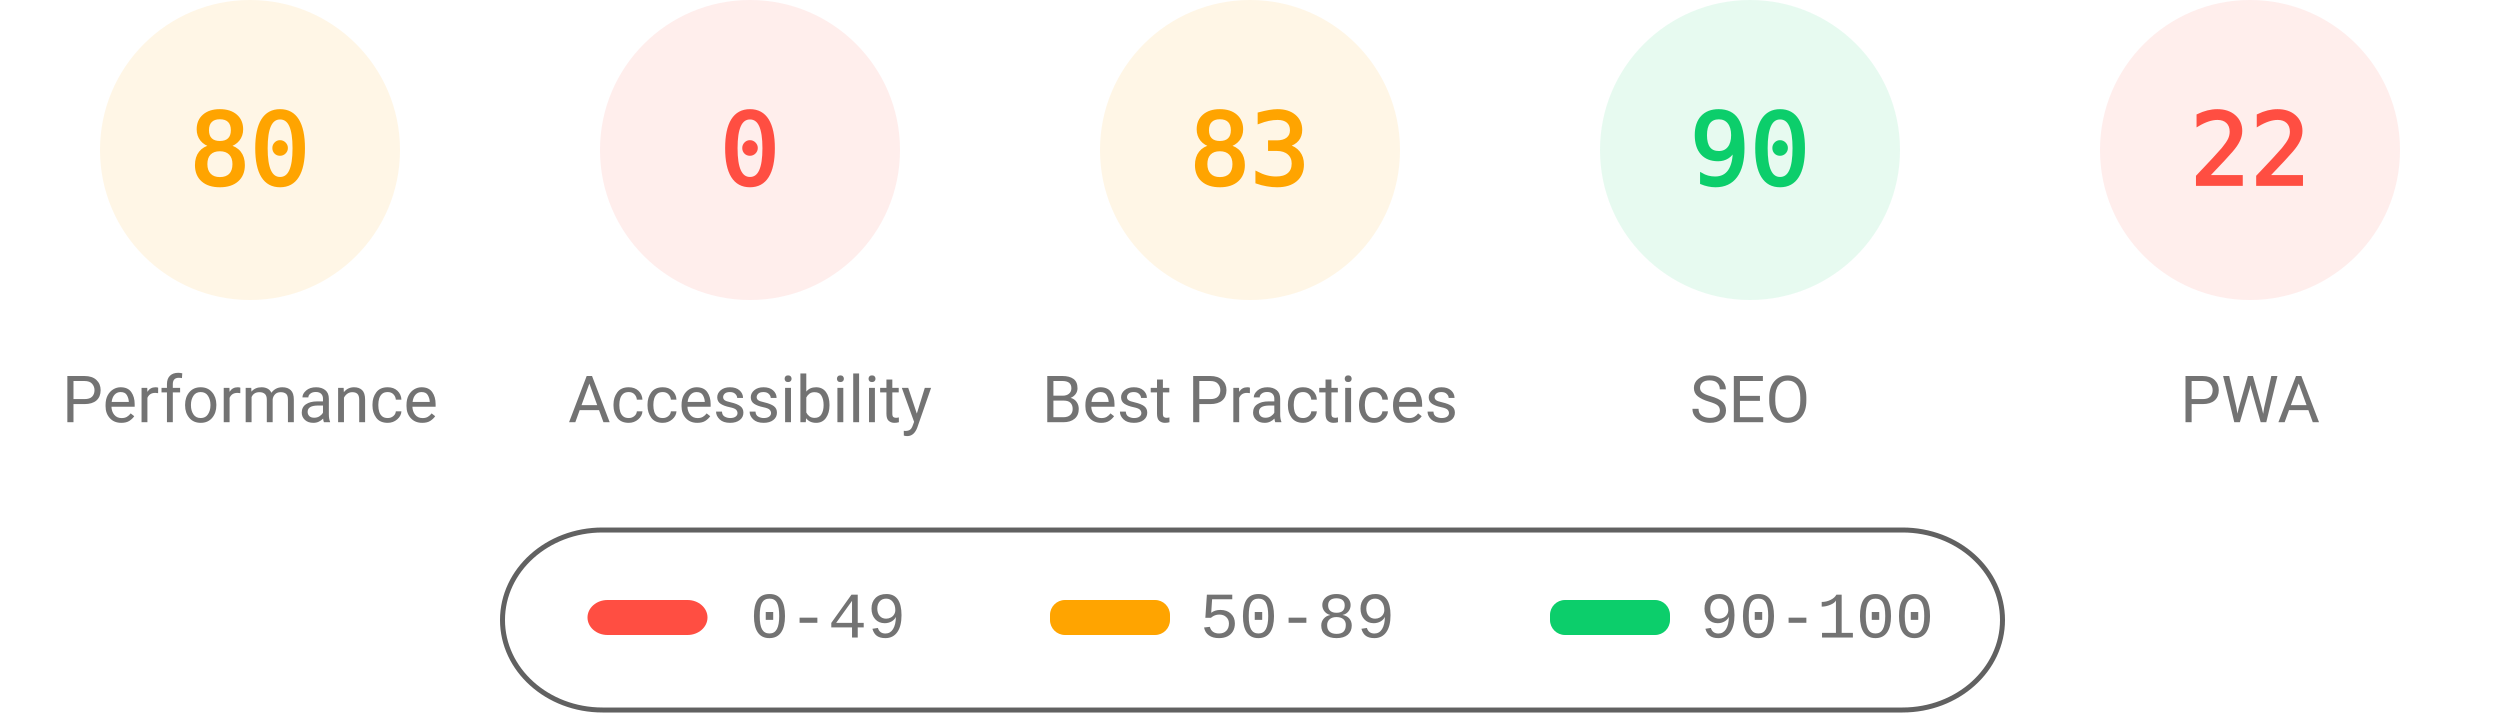
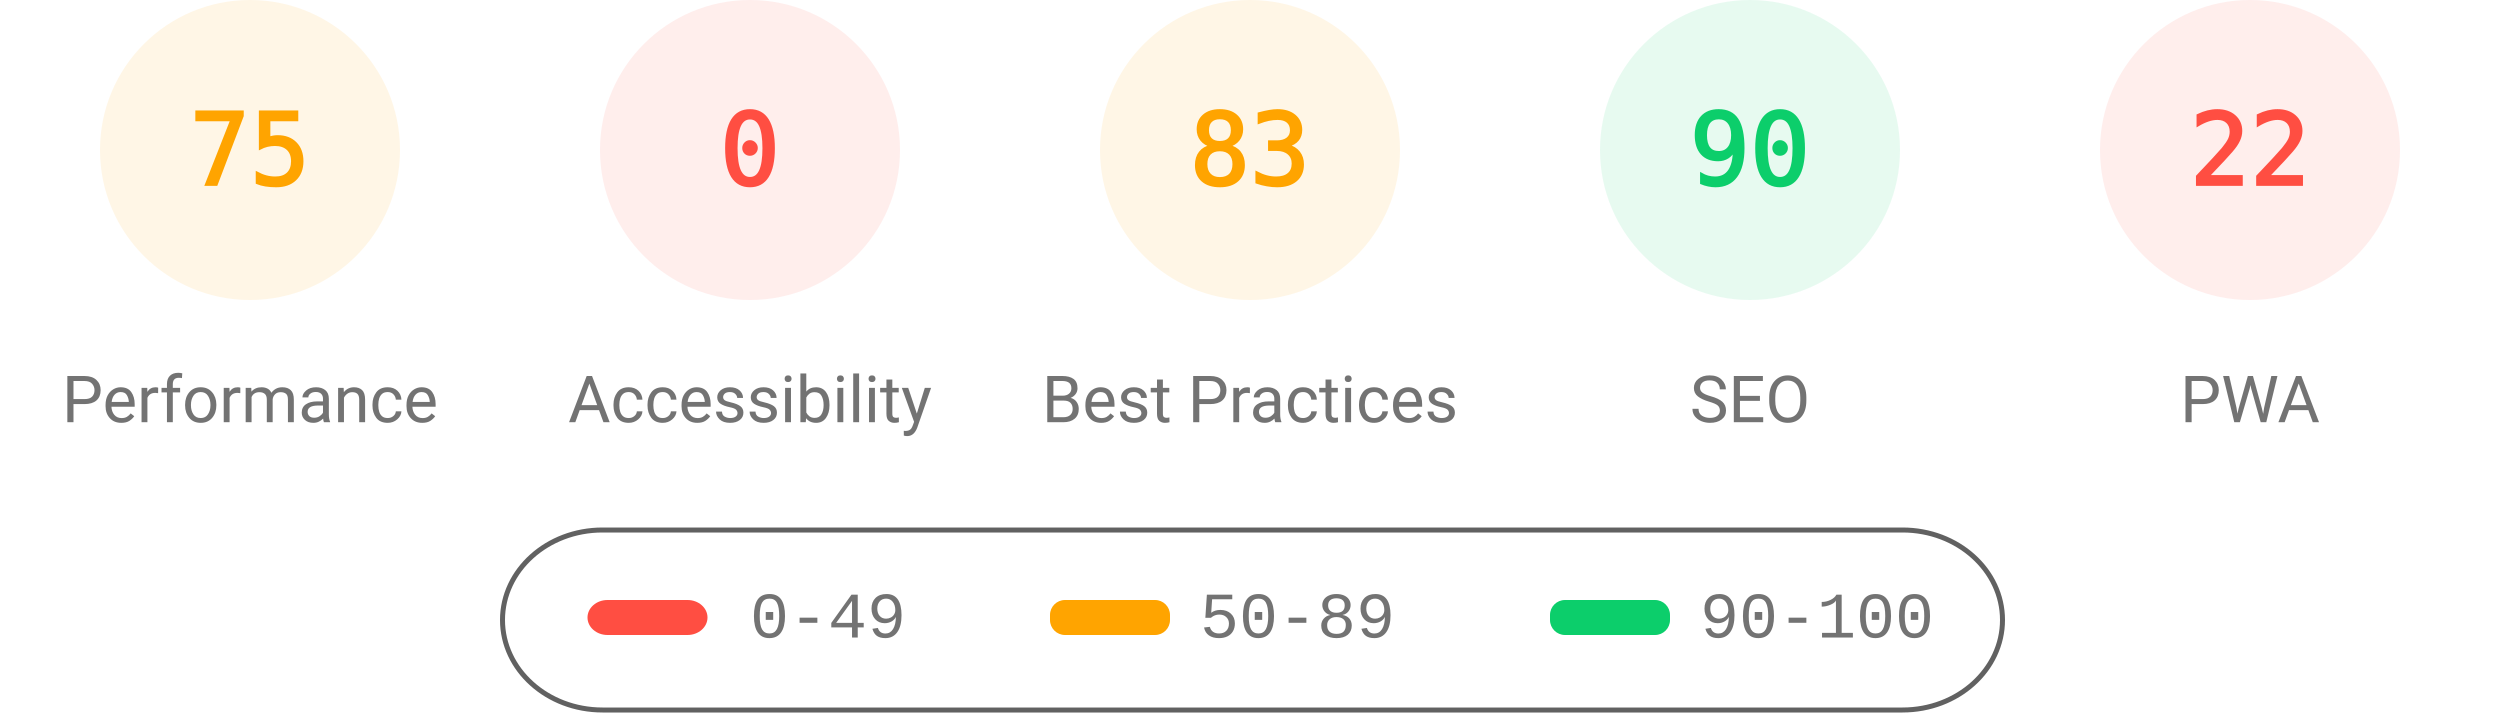
<svg xmlns="http://www.w3.org/2000/svg" fill="none" width="1000" height="285">
  <style>.gauge-base{opacity:.1}.gauge-arc{fill:none;animation-delay:250ms;stroke-linecap:round;transform:rotate(-90deg);transform-origin:100px 60px;animation:load-gauge 1s ease forwards}.guage-text{font-size:40px;font-family:monospace;text-align:center}.guage-red{color:#ff4e42;fill:#ff4e42;stroke:#ff4e42}.guage-orange{color:#ffa400;fill:#ffa400;stroke:#ffa400}.guage-green{color:#0cce6b;fill:#0cce6b;stroke:#0cce6b}.guage-undefined{color:#5c5c5c;fill:#5c5c5c;stroke:#5c5c5c}.guage-title{color:#737373;fill:#737373;stroke:none;font-size:26px;line-height:26px;font-family:Roboto,Halvetica,Arial,sans-serif}@keyframes load-gauge{from{stroke-dasharray:0 352.858}}</style>
  <svg class="guage-div guage-perf guage-orange" viewBox="0 0 200 200" width="200" height="200">
    <circle class="gauge-base" r="56" cx="100" cy="60" stroke-width="8" />
-     <circle class="gauge-arc guage-arc-1" r="56" cx="100" cy="60" stroke-width="8" style="stroke-dasharray:281.486,351.858" />
-     <text class="guage-text" x="100" y="60" alignment-baseline="central" dominant-baseline="central" text-anchor="middle">80</text>
+     <circle class="gauge-arc guage-arc-1" r="56" cx="100" cy="60" stroke-width="8" style="stroke-dasharray:263.893,351.858" />
+     <text class="guage-text" x="100" y="60" alignment-baseline="central" dominant-baseline="central" text-anchor="middle">75</text>
    <text class="guage-title" x="100" y="160" alignment-baseline="central" dominant-baseline="central" text-anchor="middle">Performance</text>
  </svg>
  <svg class="guage-div guage-acc guage-red" viewBox="0 0 200 200" width="200" height="200" x="200">
    <circle class="gauge-base" r="56" cx="100" cy="60" stroke-width="8" />
    <circle class="gauge-arc guage-arc-2" r="56" cx="100" cy="60" stroke-width="8" style="stroke-dasharray:0,351.858" />
    <text class="guage-text" x="100" y="60" alignment-baseline="central" dominant-baseline="central" text-anchor="middle">0</text>
    <text class="guage-title" x="100" y="160" alignment-baseline="central" dominant-baseline="central" text-anchor="middle">Accessibility</text>
  </svg>
  <svg class="guage-div guage-best guage-orange" viewBox="0 0 200 200" width="200" height="200" x="400">
    <circle class="gauge-base" r="56" cx="100" cy="60" stroke-width="8" />
    <circle class="gauge-arc guage-arc-3" r="56" cx="100" cy="60" stroke-width="8" style="stroke-dasharray:292.042,351.858" />
    <text class="guage-text" x="100" y="60" alignment-baseline="central" dominant-baseline="central" text-anchor="middle">83</text>
    <text class="guage-title" x="100" y="160" alignment-baseline="central" dominant-baseline="central" text-anchor="middle">Best Practices</text>
  </svg>
  <svg class="guage-div guage-seo guage-green" viewBox="0 0 200 200" width="200" height="200" x="600">
    <circle class="gauge-base" r="56" cx="100" cy="60" stroke-width="8" />
    <circle class="gauge-arc guage-arc-4" r="56" cx="100" cy="60" stroke-width="8" style="stroke-dasharray:316.672,351.858" />
    <text class="guage-text" x="100" y="60" alignment-baseline="central" dominant-baseline="central" text-anchor="middle">90</text>
    <text class="guage-title" x="100" y="160" alignment-baseline="central" dominant-baseline="central" text-anchor="middle">SEO</text>
  </svg>
  <svg class="guage-div guage-pwa guage-red" viewBox="0 0 200 200" width="200" height="200" x="800">
    <circle class="gauge-base" r="56" cx="100" cy="60" stroke-width="8" />
    <circle class="gauge-arc guage-arc-4" r="56" cx="100" cy="60" stroke-width="8" style="stroke-dasharray:77.409,351.858" />
    <text class="guage-text" x="100" y="60" alignment-baseline="central" dominant-baseline="central" text-anchor="middle">22</text>
    <text class="guage-title" x="100" y="160" alignment-baseline="central" dominant-baseline="central" text-anchor="middle">PWA</text>
  </svg>
  <svg width="604" height="76" x="200" y="210">
    <path fill="none" id="canvas_background" d="M-1-1h604v80H-1z" />
    <rect fill-opacity="0" stroke="#616161" stroke-width="2" rx="40" id="svg_2" height="72" width="600" y="2" x="1" fill="#000" />
    <rect stroke="#000" rx="8" id="svg_3" height="14" width="48" y="30" x="35" stroke-opacity="null" stroke-width="0" fill="#ff4e42" />
    <rect stroke="#000" rx="6" id="svg_4" height="14" width="48" y="30" x="220" stroke-opacity="null" stroke-width="0" fill="#ffa400" />
    <rect stroke="#000" rx="6" id="svg_5" height="14" width="48" y="30" x="420" stroke-opacity="null" stroke-width="0" fill="#0cce6b" />
    <text xml:space="preserve" text-anchor="start" font-family="'Courier New', Courier, monospace" font-size="26" id="svg_6" y="45" x="100" stroke-opacity="null" stroke-width="0" stroke="#000" fill="#737373">0-49</text>
    <text xml:space="preserve" text-anchor="start" font-family="'Courier New', Courier, monospace" font-size="26" id="svg_7" y="45" x="280" stroke-opacity="null" stroke-width="0" stroke="#000" fill="#737373">50-89</text>
    <text xml:space="preserve" text-anchor="start" font-family="'Courier New', Courier, monospace" font-size="26" id="svg_8" y="45" x="480" stroke-opacity="null" stroke-width="0" stroke="#000" fill="#737373">90-100</text>
  </svg>
</svg>
